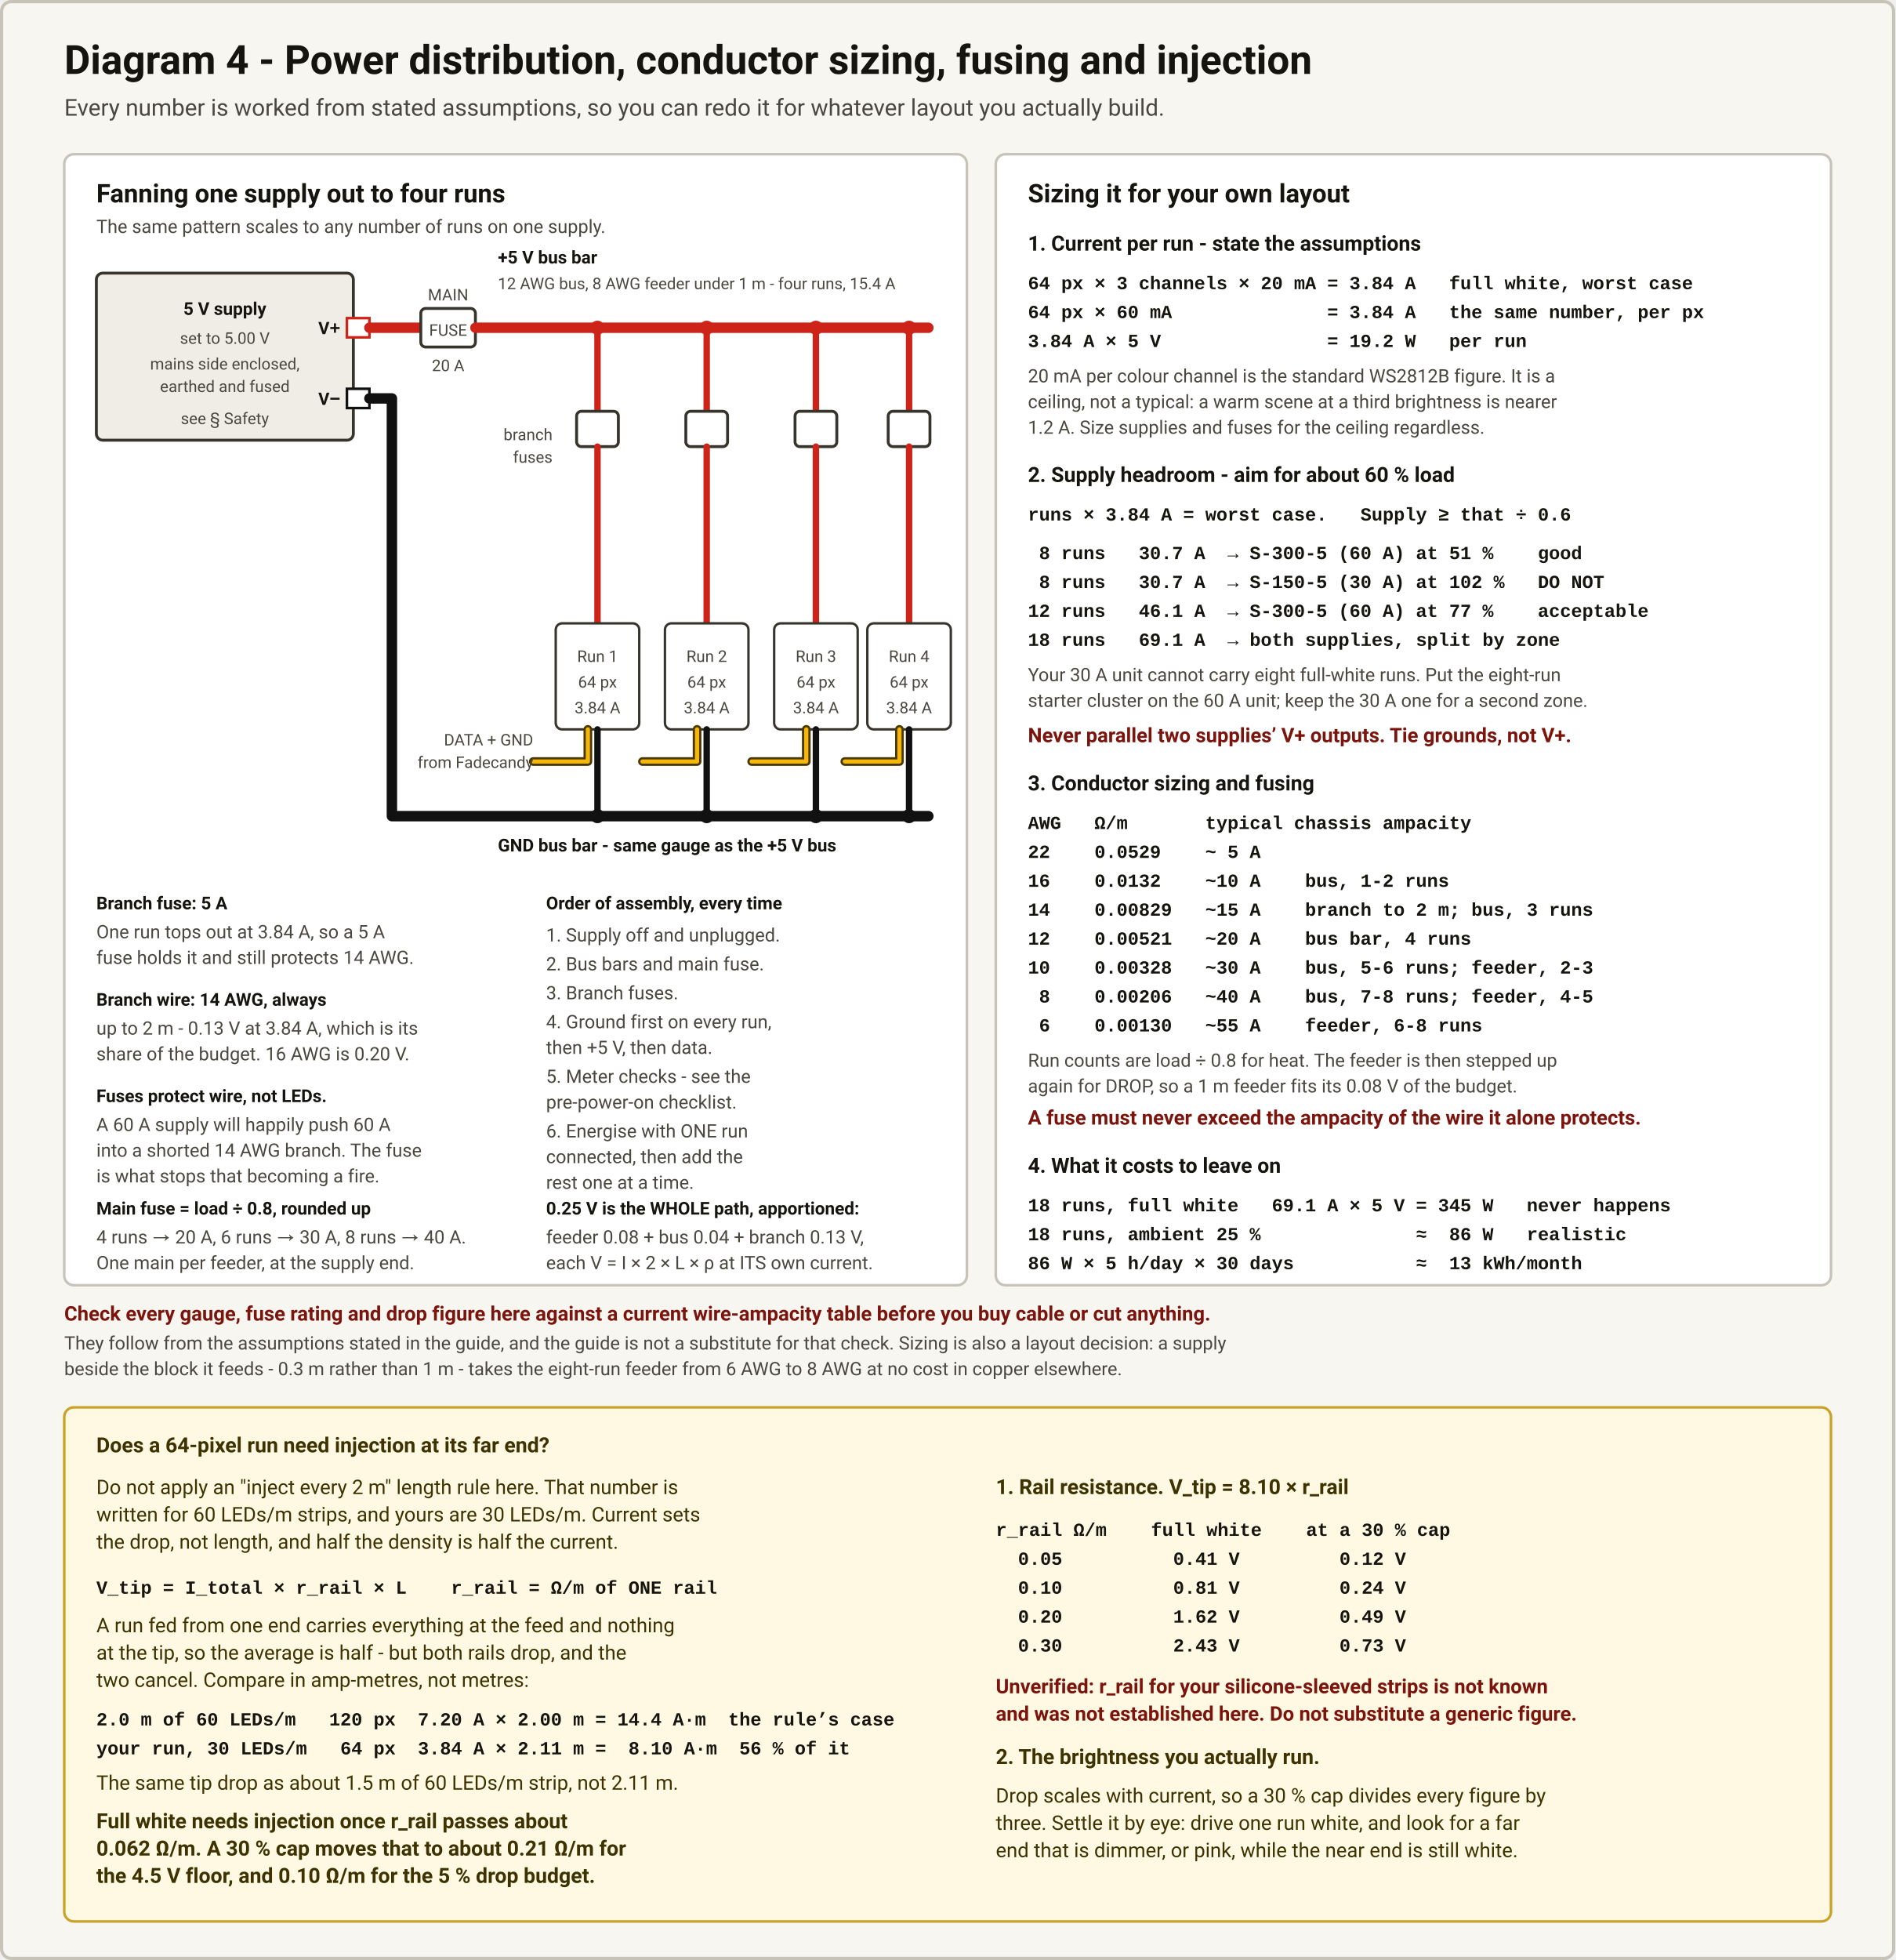
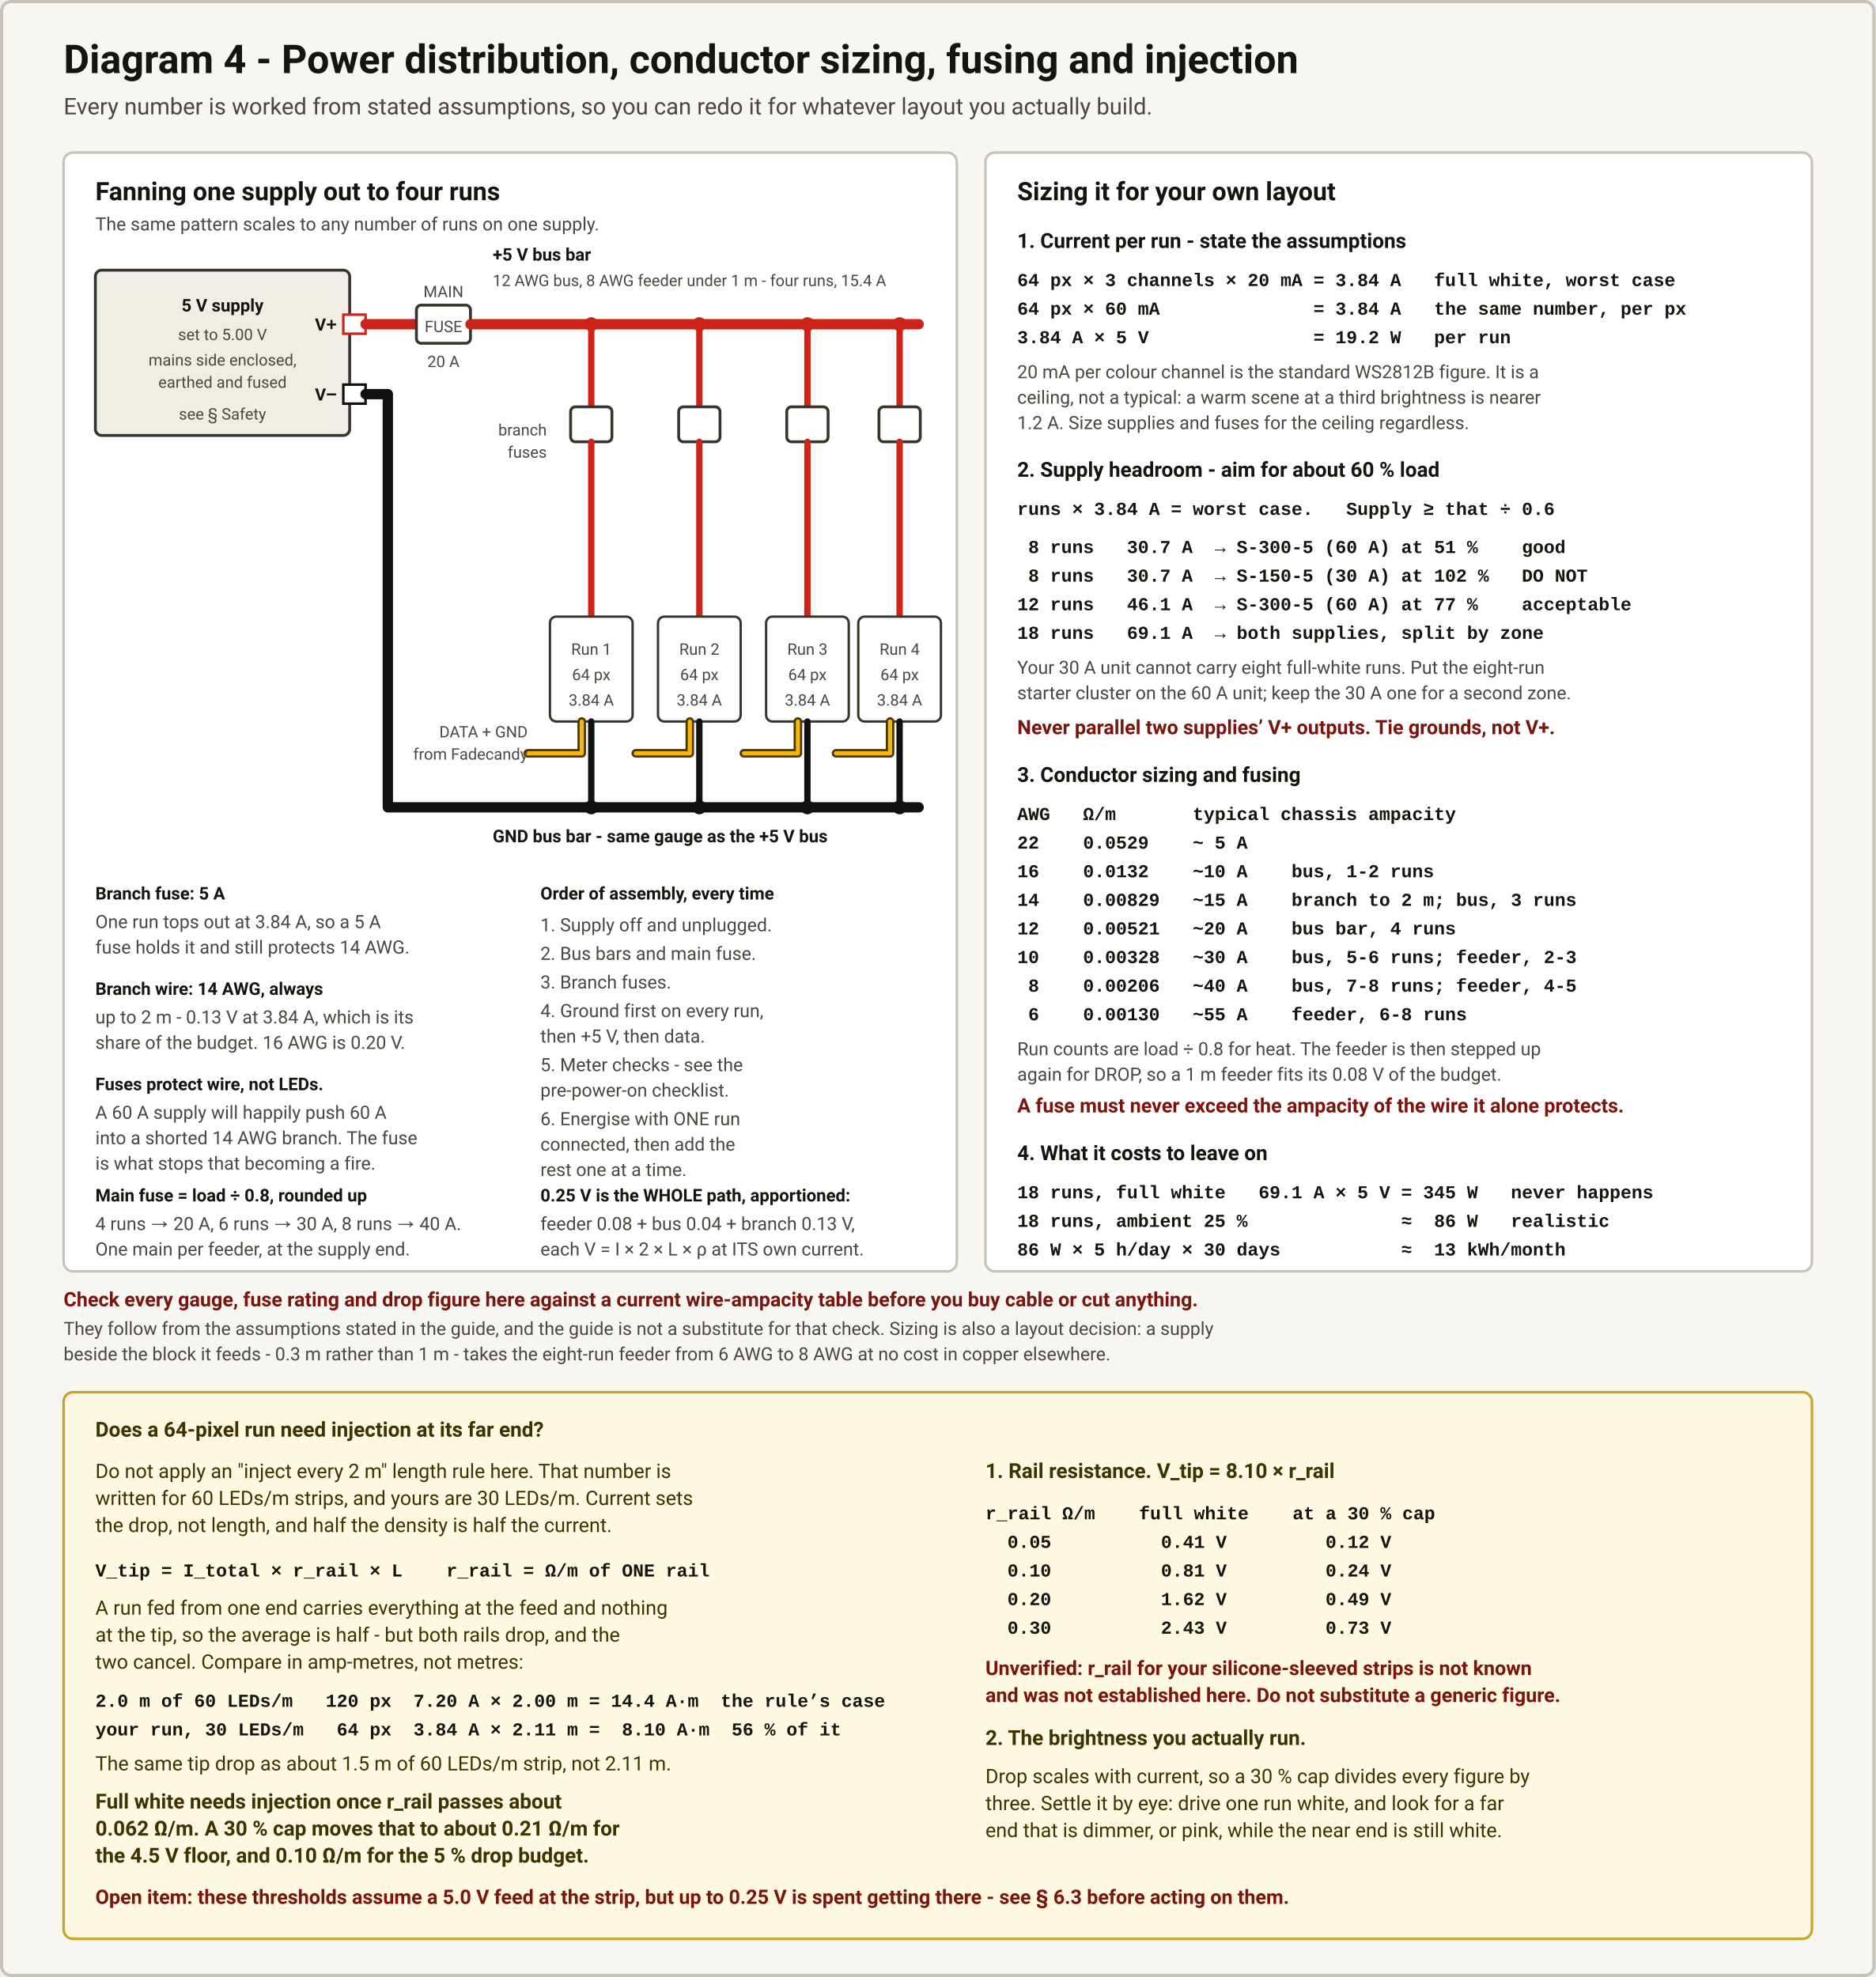
- <svg xmlns="http://www.w3.org/2000/svg" viewBox="0 0 1180 1220" width="1180" height="1220" role="img" aria-labelledby="t4 d4">
+ <svg xmlns="http://www.w3.org/2000/svg" viewBox="0 0 1180 1244" width="1180" height="1244" role="img" aria-labelledby="t4 d4">
  <style>
    .bg     { fill:#F7F6F1; stroke:#C7C3B8; stroke-width:2; }
    .ttl    { font:700 25px ui-sans-serif,system-ui,'Segoe UI',Roboto,Helvetica,Arial,sans-serif; fill:#15140F; }
    .sub    { font:400 14.5px ui-sans-serif,system-ui,'Segoe UI',Roboto,Helvetica,Arial,sans-serif; fill:#4A4740; }
    .lbls   { font:400 11.5px ui-sans-serif,system-ui,'Segoe UI',Roboto,Helvetica,Arial,sans-serif; fill:#4A4740; }
    .tiny   { font:400 10px ui-sans-serif,system-ui,'Segoe UI',Roboto,Helvetica,Arial,sans-serif; fill:#4A4740; }
    .wlbl   { font:700 11px ui-sans-serif,system-ui,'Segoe UI',Roboto,Helvetica,Arial,sans-serif; fill:#15140F; }
    .panttl { font:700 16px ui-sans-serif,system-ui,'Segoe UI',Roboto,Helvetica,Arial,sans-serif; fill:#15140F; }
    .h3     { font:700 13px ui-sans-serif,system-ui,'Segoe UI',Roboto,Helvetica,Arial,sans-serif; fill:#15140F; }
    .mono   { font:600 11.5px ui-monospace,'SFMono-Regular',Consolas,'Liberation Mono',monospace; fill:#15140F; }

    .pan    { fill:#FFFFFF; stroke:#C7C3B8; stroke-width:1.6; }
    .psu    { fill:#EFEDE5; stroke:#37342C; stroke-width:1.8; }
    .run    { fill:#FFFFFF; stroke:#37342C; stroke-width:1.5; }
    .fuse   { fill:#FFFFFF; stroke:#37342C; stroke-width:1.8; }

    .gnd    { stroke:#111111; stroke-width:4; fill:none; stroke-linecap:round; stroke-linejoin:round; }
    .pwr    { stroke:#CE2318; stroke-width:4; fill:none; stroke-linecap:round; stroke-linejoin:round; }
    .gndm   { stroke:#111111; stroke-width:6.5; fill:none; stroke-linecap:round; stroke-linejoin:round; }
    .pwrm   { stroke:#CE2318; stroke-width:6.5; fill:none; stroke-linecap:round; stroke-linejoin:round; }
    .datc   { stroke:#4A3800; stroke-width:5.4; fill:none; stroke-linecap:round; stroke-linejoin:round; }
    .dat    { stroke:#F5B70A; stroke-width:2.6; fill:none; stroke-linecap:round; stroke-linejoin:round; }

    .dot    { fill:#111111; } .dotr { fill:#CE2318; }
    .note   { fill:#FFF9E3; stroke:#C9A227; stroke-width:1.6; }
    .notet  { font:700 13px ui-sans-serif,system-ui,'Segoe UI',Roboto,Helvetica,Arial,sans-serif; fill:#3D3200; }
    .notep  { font:400 12.5px ui-sans-serif,system-ui,'Segoe UI',Roboto,Helvetica,Arial,sans-serif; fill:#3D3200; }
    .warnt  { font:700 12.5px ui-sans-serif,system-ui,'Segoe UI',Roboto,Helvetica,Arial,sans-serif; fill:#7A140C; }
  </style>
-   <rect class="bg" x="1" y="1" width="1178" height="1218" rx="6" />
+   <rect class="bg" x="1" y="1" width="1178" height="1242" rx="6" />
  <text class="ttl" x="40" y="46">Diagram 4 - Power distribution, conductor sizing, fusing and injection</text>
  <text class="sub" x="40" y="72">Every number is worked from stated assumptions, so you can redo it for whatever layout you actually build.</text>
  <rect class="pan" x="40" y="96" width="562" height="704" rx="6" />
  <text class="panttl" x="60" y="126">Fanning one supply out to four runs</text>
  <text class="lbls" x="60" y="145">The same pattern scales to any number of runs on one supply.</text>
  <rect class="psu" x="60" y="170" width="160" height="104" rx="4" />
  <text class="wlbl" x="140" y="196" text-anchor="middle">5 V supply</text>
  <text class="tiny" x="140" y="214" text-anchor="middle">set to 5.00 V</text>
  <text class="tiny" x="140" y="230" text-anchor="middle">mains side enclosed,</text>
  <text class="tiny" x="140" y="244" text-anchor="middle">earthed and fused</text>
  <text class="tiny" x="140" y="264" text-anchor="middle">see § Safety</text>
  <rect x="216" y="198" width="14" height="12" fill="#FFFFFF" stroke="#CE2318" stroke-width="1.6" />
  <text class="mono" x="212" y="208" text-anchor="end">V+</text>
  <rect x="216" y="242" width="14" height="12" fill="#FFFFFF" stroke="#111111" stroke-width="1.6" />
  <text class="mono" x="212" y="252" text-anchor="end">V−</text>
  <path class="pwrm" d="M 230 204 H 262" />
  <rect class="fuse" x="262" y="192" width="34" height="24" rx="3" />
  <path class="pwrm" d="M 296 204 H 578" />
  <text class="tiny" x="279" y="187" text-anchor="middle">MAIN</text>
  <text class="tiny" x="279" y="209" text-anchor="middle">FUSE</text>
  <text class="tiny" x="279" y="231" text-anchor="middle">20 A</text>
  <text class="wlbl" x="310" y="164">+5 V bus bar</text>
  <text class="tiny" x="310" y="180">12 AWG bus, 8 AWG feeder under 1 m - four runs, 15.4 A</text>
  <path class="gndm" d="M 230 248 H 244 V 508 H 578" />
  <text class="wlbl" x="310" y="530">GND bus bar - same gauge as the +5 V bus</text>
  <circle class="dotr" cx="372" cy="204" r="4.4" />
  <path class="pwr" d="M 372 204 V 256" />
  <rect class="fuse" x="359" y="256" width="26" height="22" rx="3" />
  <path class="pwr" d="M 372 278 V 388" />
  <rect class="run" x="346" y="388" width="52" height="66" rx="4" />
  <text class="tiny" x="372" y="412" text-anchor="middle">Run 1</text>
  <text class="tiny" x="372" y="428" text-anchor="middle">64 px</text>
  <text class="tiny" x="372" y="444" text-anchor="middle">3.84 A</text>
  <path class="gnd" d="M 372 454 V 508" />
  <circle class="dot" cx="372" cy="508" r="4.4" />
  <path class="datc" d="M 332 474 H 366 V 454" />
  <path class="dat" d="M 332 474 H 366 V 454" />
  <circle class="dotr" cx="440" cy="204" r="4.4" />
  <path class="pwr" d="M 440 204 V 256" />
  <rect class="fuse" x="427" y="256" width="26" height="22" rx="3" />
  <path class="pwr" d="M 440 278 V 388" />
  <rect class="run" x="414" y="388" width="52" height="66" rx="4" />
  <text class="tiny" x="440" y="412" text-anchor="middle">Run 2</text>
  <text class="tiny" x="440" y="428" text-anchor="middle">64 px</text>
  <text class="tiny" x="440" y="444" text-anchor="middle">3.84 A</text>
  <path class="gnd" d="M 440 454 V 508" />
  <circle class="dot" cx="440" cy="508" r="4.4" />
  <path class="datc" d="M 400 474 H 434 V 454" />
  <path class="dat" d="M 400 474 H 434 V 454" />
  <circle class="dotr" cx="508" cy="204" r="4.4" />
  <path class="pwr" d="M 508 204 V 256" />
  <rect class="fuse" x="495" y="256" width="26" height="22" rx="3" />
  <path class="pwr" d="M 508 278 V 388" />
  <rect class="run" x="482" y="388" width="52" height="66" rx="4" />
  <text class="tiny" x="508" y="412" text-anchor="middle">Run 3</text>
  <text class="tiny" x="508" y="428" text-anchor="middle">64 px</text>
  <text class="tiny" x="508" y="444" text-anchor="middle">3.84 A</text>
  <path class="gnd" d="M 508 454 V 508" />
  <circle class="dot" cx="508" cy="508" r="4.4" />
  <path class="datc" d="M 468 474 H 502 V 454" />
  <path class="dat" d="M 468 474 H 502 V 454" />
  <circle class="dotr" cx="566" cy="204" r="4.4" />
  <path class="pwr" d="M 566 204 V 256" />
  <rect class="fuse" x="553" y="256" width="26" height="22" rx="3" />
  <path class="pwr" d="M 566 278 V 388" />
  <rect class="run" x="540" y="388" width="52" height="66" rx="4" />
  <text class="tiny" x="566" y="412" text-anchor="middle">Run 4</text>
  <text class="tiny" x="566" y="428" text-anchor="middle">64 px</text>
  <text class="tiny" x="566" y="444" text-anchor="middle">3.84 A</text>
  <path class="gnd" d="M 566 454 V 508" />
  <circle class="dot" cx="566" cy="508" r="4.4" />
  <path class="datc" d="M 526 474 H 560 V 454" />
  <path class="dat" d="M 526 474 H 560 V 454" />
  <text class="tiny" x="344" y="274" text-anchor="end">branch</text>
  <text class="tiny" x="344" y="288" text-anchor="end">fuses</text>
  <text class="tiny" x="332" y="464" text-anchor="end">DATA + GND</text>
  <text class="tiny" x="332" y="478" text-anchor="end">from Fadecandy</text>
  <text class="wlbl" x="60" y="566">Branch fuse: 5 A</text>
  <text class="lbls" x="60" y="584">One run tops out at 3.84 A, so a 5 A</text>
  <text class="lbls" x="60" y="600">fuse holds it and still protects 14 AWG.</text>
  <text class="wlbl" x="60" y="626">Branch wire: 14 AWG, always</text>
  <text class="lbls" x="60" y="644">up to 2 m - 0.13 V at 3.84 A, which is its</text>
  <text class="lbls" x="60" y="660">share of the budget. 16 AWG is 0.20 V.</text>
  <text class="wlbl" x="60" y="686">Fuses protect wire, not LEDs.</text>
  <text class="lbls" x="60" y="704">A 60 A supply will happily push 60 A</text>
  <text class="lbls" x="60" y="720">into a shorted 14 AWG branch. The fuse</text>
  <text class="lbls" x="60" y="736">is what stops that becoming a fire.</text>
  <text class="wlbl" x="60" y="756">Main fuse = load ÷ 0.8, rounded up</text>
  <text class="lbls" x="60" y="774">4 runs → 20 A, 6 runs → 30 A, 8 runs → 40 A.</text>
  <text class="lbls" x="60" y="790">One main per feeder, at the supply end.</text>
  <text class="wlbl" x="340" y="756">0.25 V is the WHOLE path, apportioned:</text>
  <text class="lbls" x="340" y="774">feeder 0.08 + bus 0.04 + branch 0.13 V,</text>
  <text class="lbls" x="340" y="790">each V = I × 2 × L × ρ at ITS own current.</text>
  <text class="wlbl" x="340" y="566">Order of assembly, every time</text>
  <text class="lbls" x="340" y="586">1. Supply off and unplugged.</text>
  <text class="lbls" x="340" y="604">2. Bus bars and main fuse.</text>
  <text class="lbls" x="340" y="622">3. Branch fuses.</text>
  <text class="lbls" x="340" y="640">4. Ground first on every run,</text>
  <text class="lbls" x="340" y="656">    then +5 V, then data.</text>
  <text class="lbls" x="340" y="674">5. Meter checks - see the</text>
  <text class="lbls" x="340" y="690">    pre-power-on checklist.</text>
  <text class="lbls" x="340" y="708">6. Energise with ONE run</text>
  <text class="lbls" x="340" y="724">    connected, then add the</text>
  <text class="lbls" x="340" y="740">    rest one at a time.</text>
  <rect class="pan" x="620" y="96" width="520" height="704" rx="6" />
  <text class="panttl" x="640" y="126">Sizing it for your own layout</text>
  <text class="h3" x="640" y="156">1. Current per run - state the assumptions</text>
  <text class="mono" x="640" y="180" xml:space="preserve">64 px × 3 channels × 20 mA = 3.84 A   full white, worst case</text>
  <text class="mono" x="640" y="198" xml:space="preserve">64 px × 60 mA              = 3.84 A   the same number, per px</text>
  <text class="mono" x="640" y="216" xml:space="preserve">3.84 A × 5 V               = 19.2 W   per run</text>
  <text class="lbls" x="640" y="238">20 mA per colour channel is the standard WS2812B figure. It is a</text>
  <text class="lbls" x="640" y="254">ceiling, not a typical: a warm scene at a third brightness is nearer</text>
  <text class="lbls" x="640" y="270">1.2 A. Size supplies and fuses for the ceiling regardless.</text>
  <text class="h3" x="640" y="300">2. Supply headroom - aim for about 60 % load</text>
  <text class="mono" x="640" y="324" xml:space="preserve">runs × 3.84 A = worst case.   Supply ≥ that ÷ 0.6</text>
  <text class="mono" x="640" y="348" xml:space="preserve"> 8 runs   30.7 A  → S-300-5 (60 A) at 51 %    good</text>
  <text class="mono" x="640" y="366" xml:space="preserve"> 8 runs   30.7 A  → S-150-5 (30 A) at 102 %   DO NOT</text>
  <text class="mono" x="640" y="384" xml:space="preserve">12 runs   46.1 A  → S-300-5 (60 A) at 77 %    acceptable</text>
  <text class="mono" x="640" y="402" xml:space="preserve">18 runs   69.1 A  → both supplies, split by zone</text>
  <text class="lbls" x="640" y="424">Your 30 A unit cannot carry eight full-white runs. Put the eight-run</text>
  <text class="lbls" x="640" y="440">starter cluster on the 60 A unit; keep the 30 A one for a second zone.</text>
  <text class="warnt" x="640" y="462">Never parallel two supplies’ V+ outputs. Tie grounds, not V+.</text>
  <text class="h3" x="640" y="492">3. Conductor sizing and fusing</text>
  <text class="mono" x="640" y="516" xml:space="preserve">AWG   Ω/m       typical chassis ampacity</text>
  <text class="mono" x="640" y="534" xml:space="preserve">22    0.0529    ~ 5 A</text>
  <text class="mono" x="640" y="552" xml:space="preserve">16    0.0132    ~10 A    bus, 1-2 runs</text>
  <text class="mono" x="640" y="570" xml:space="preserve">14    0.00829   ~15 A    branch to 2 m; bus, 3 runs</text>
  <text class="mono" x="640" y="588" xml:space="preserve">12    0.00521   ~20 A    bus bar, 4 runs</text>
  <text class="mono" x="640" y="606" xml:space="preserve">10    0.00328   ~30 A    bus, 5-6 runs; feeder, 2-3</text>
  <text class="mono" x="640" y="624" xml:space="preserve"> 8    0.00206   ~40 A    bus, 7-8 runs; feeder, 4-5</text>
  <text class="mono" x="640" y="642" xml:space="preserve"> 6    0.00130   ~55 A    feeder, 6-8 runs</text>
  <text class="lbls" x="640" y="664">Run counts are load ÷ 0.8 for heat. The feeder is then stepped up</text>
  <text class="lbls" x="640" y="680">again for DROP, so a 1 m feeder fits its 0.08 V of the budget.</text>
  <text class="warnt" x="640" y="700">A fuse must never exceed the ampacity of the wire it alone protects.</text>
  <text class="h3" x="640" y="730">4. What it costs to leave on</text>
  <text class="mono" x="640" y="754" xml:space="preserve">18 runs, full white   69.1 A × 5 V = 345 W   never happens</text>
  <text class="mono" x="640" y="772" xml:space="preserve">18 runs, ambient 25 %              ≈  86 W   realistic</text>
  <text class="mono" x="640" y="790" xml:space="preserve">86 W × 5 h/day × 30 days           ≈  13 kWh/month</text>
  <text class="warnt" x="40" y="822">Check every gauge, fuse rating and drop figure here against a current wire-ampacity table before you buy cable or cut anything.</text>
  <text class="lbls" x="40" y="840">They follow from the assumptions stated in the guide, and the guide is not a substitute for that check. Sizing is also a layout decision: a supply</text>
  <text class="lbls" x="40" y="856">beside the block it feeds - 0.3 m rather than 1 m - takes the eight-run feeder from 6 AWG to 8 AWG at no cost in copper elsewhere.</text>
-   <rect class="note" x="40" y="876" width="1100" height="320" rx="6" />
+   <rect class="note" x="40" y="876" width="1100" height="344" rx="6" />
  <text class="notet" x="60" y="904">Does a 64-pixel run need injection at its far end?</text>
  <text class="notep" x="60" y="930">Do not apply an "inject every 2 m" length rule here. That number is</text>
  <text class="notep" x="60" y="947">written for 60 LEDs/m strips, and yours are 30 LEDs/m. Current sets</text>
  <text class="notep" x="60" y="964">the drop, not length, and half the density is half the current.</text>
  <text class="mono" x="60" y="992" xml:space="preserve">V_tip = I_total × r_rail × L    r_rail = Ω/m of ONE rail</text>
  <text class="notep" x="60" y="1016">A run fed from one end carries everything at the feed and nothing</text>
  <text class="notep" x="60" y="1033">at the tip, so the average is half - but both rails drop, and the</text>
  <text class="notep" x="60" y="1050">two cancel. Compare in amp-metres, not metres:</text>
  <text class="mono" x="60" y="1074" xml:space="preserve">2.0 m of 60 LEDs/m   120 px  7.20 A × 2.00 m = 14.4 A·m  the rule’s case</text>
  <text class="mono" x="60" y="1092" xml:space="preserve">your run, 30 LEDs/m   64 px  3.84 A × 2.11 m =  8.10 A·m  56 % of it</text>
  <text class="notep" x="60" y="1114">The same tip drop as about 1.5 m of 60 LEDs/m strip, not 2.11 m.</text>
  <text class="notet" x="60" y="1138">Full white needs injection once r_rail passes about</text>
  <text class="notet" x="60" y="1155">0.062 Ω/m. A 30 % cap moves that to about 0.21 Ω/m for</text>
  <text class="notet" x="60" y="1172">the 4.5 V floor, and 0.10 Ω/m for the 5 % drop budget.</text>
  <text class="notet" x="620" y="930">1. Rail resistance.   V_tip = 8.10 × r_rail</text>
  <text class="mono" x="620" y="956" xml:space="preserve">r_rail Ω/m    full white    at a 30 % cap</text>
  <text class="mono" x="620" y="974" xml:space="preserve">  0.05          0.41 V         0.12 V</text>
  <text class="mono" x="620" y="992" xml:space="preserve">  0.10          0.81 V         0.24 V</text>
  <text class="mono" x="620" y="1010" xml:space="preserve">  0.20          1.62 V         0.49 V</text>
  <text class="mono" x="620" y="1028" xml:space="preserve">  0.30          2.43 V         0.73 V</text>
  <text class="warnt" x="620" y="1054">Unverified: r_rail for your silicone-sleeved strips is not known</text>
  <text class="warnt" x="620" y="1071">and was not established here. Do not substitute a generic figure.</text>
  <text class="notet" x="620" y="1098">2. The brightness you actually run.</text>
  <text class="notep" x="620" y="1122">Drop scales with current, so a 30 % cap divides every figure by</text>
  <text class="notep" x="620" y="1139">three. Settle it by eye: drive one run white, and look for a far</text>
  <text class="notep" x="620" y="1156">end that is dimmer, or pink, while the near end is still white.</text>
+   <text class="warnt" x="60" y="1198">Open item: these thresholds assume a 5.0 V feed at the strip, but up to 0.25 V is spent getting there - see § 6.3 before acting on them.</text>
</svg>
